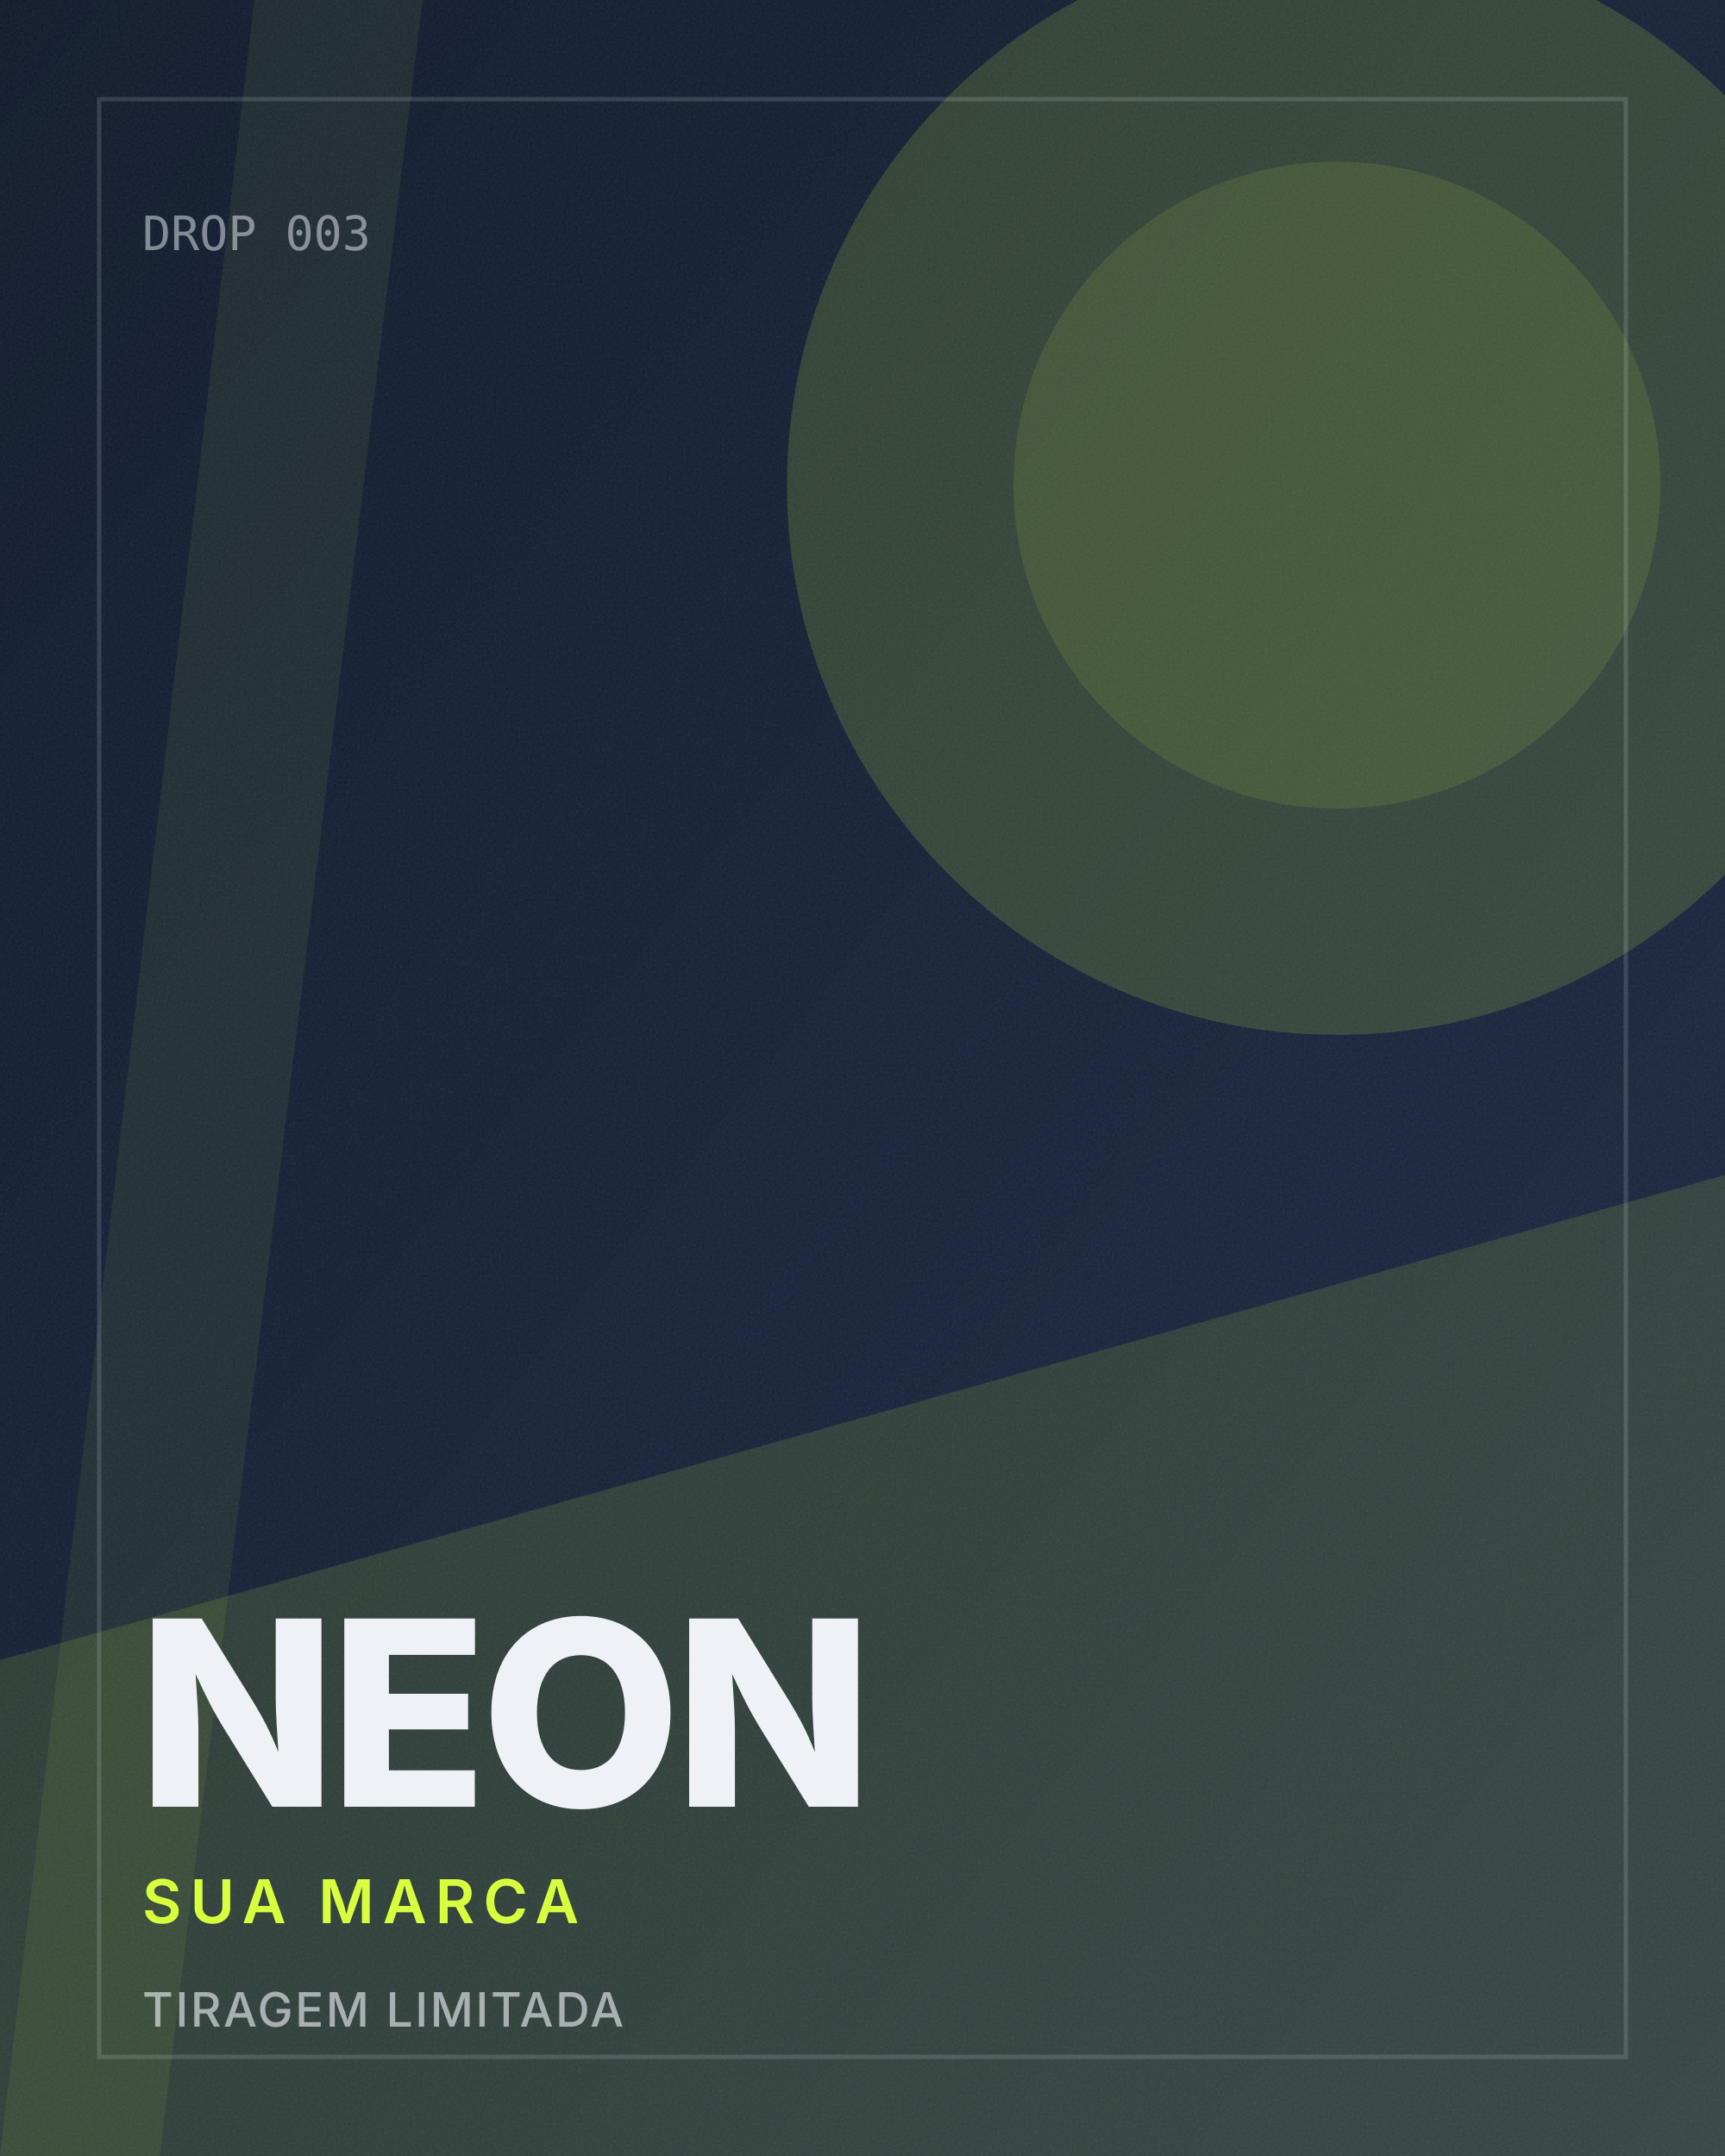
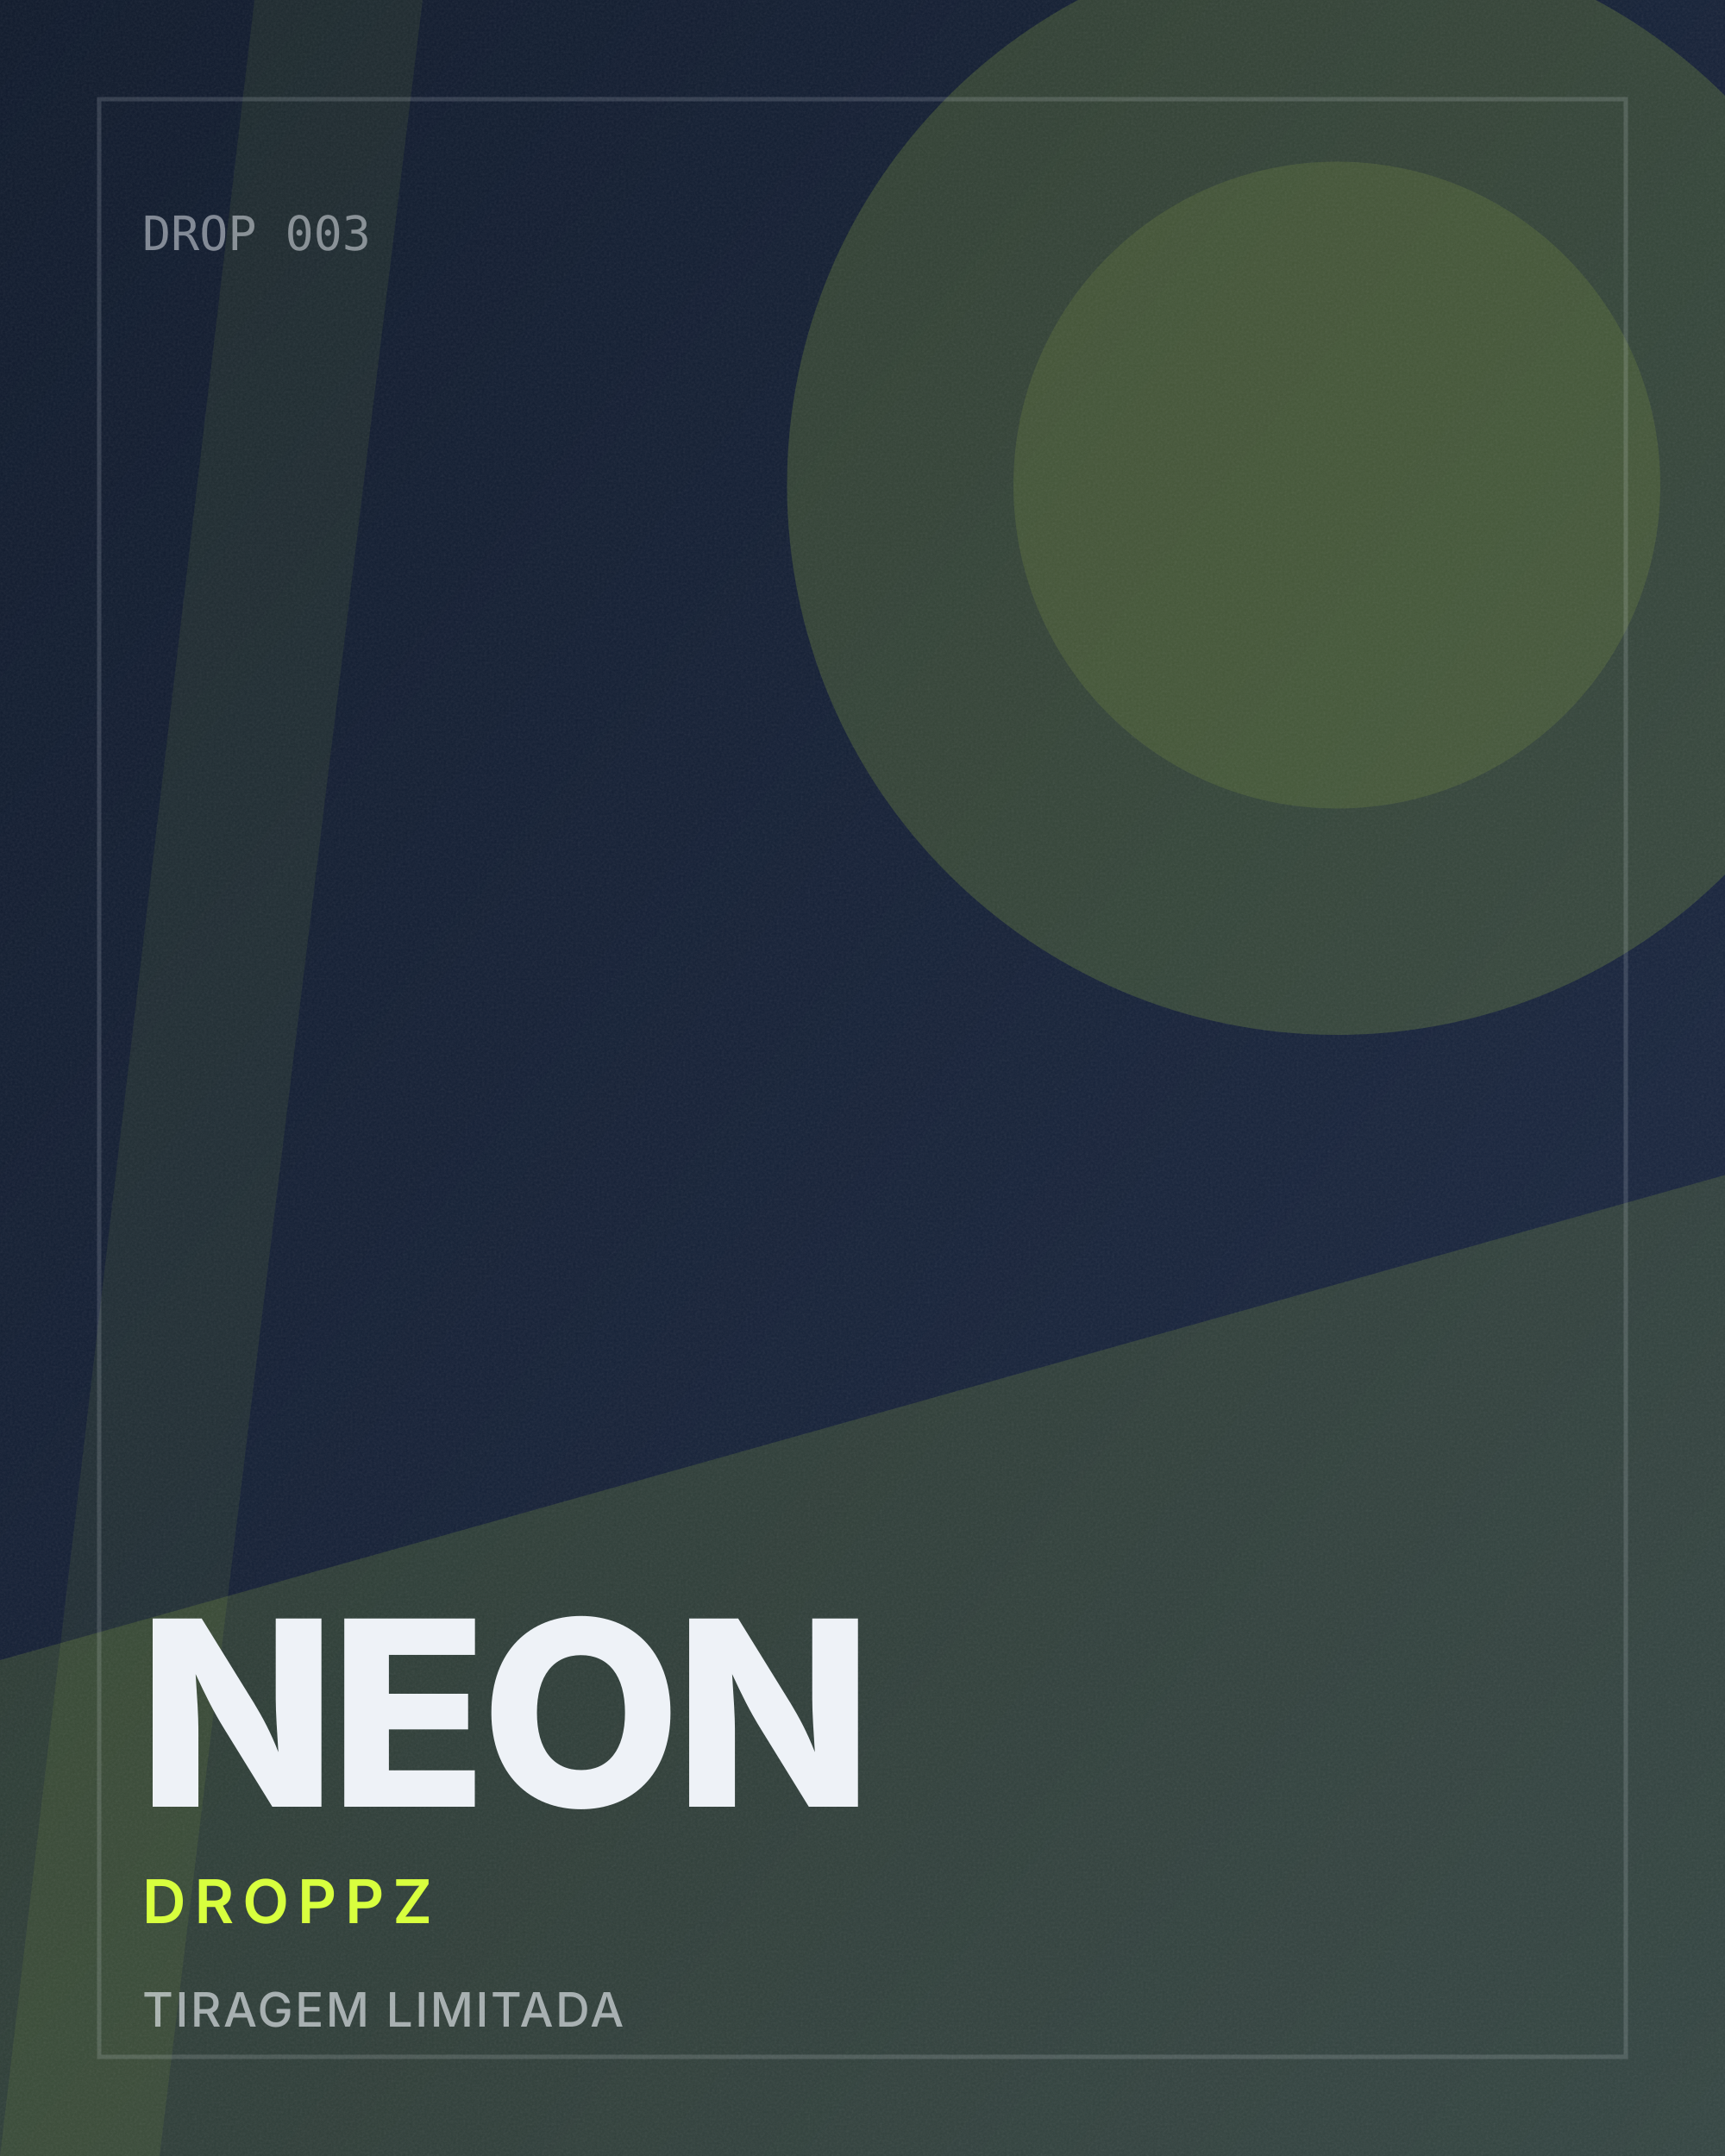
- <svg xmlns="http://www.w3.org/2000/svg" viewBox="0 0 800 1000" width="800" height="1000" role="img" aria-label="NEON — SUA MARCA">
+ <svg xmlns="http://www.w3.org/2000/svg" viewBox="0 0 800 1000" width="800" height="1000" role="img" aria-label="NEON — DROPPZ">
  <defs>
    <linearGradient id="bg" x1="0" y1="0" x2="1" y2="1">
      <stop offset="0" stop-color="#101a2c" />
      <stop offset="1" stop-color="#1d2a44" />
    </linearGradient>
    <filter id="grao" x="0" y="0" width="100%" height="100%">
      <feTurbulence type="fractalNoise" baseFrequency="0.9" numOctaves="4" stitchTiles="stitch" />
      <feColorMatrix type="saturate" values="0" />
    </filter>
  </defs>
  <rect width="800" height="1000" fill="url(#bg)" />
  <circle cx="620" cy="225" r="255" fill="#d8ff3e" opacity="0.16" />
  <circle cx="620" cy="225" r="150" fill="#d8ff3e" opacity="0.1" />
  <path d="M0 770 L800 545 L800 1000 L0 1000 Z" fill="#d8ff3e" opacity="0.13" />
  <path d="M118 0 L196 0 L74 1000 L0 1000 Z" fill="#d8ff3e" opacity="0.07" />
  <rect width="800" height="1000" filter="url(#grao)" opacity="0.09" />
  <text x="64" y="838" font-family="Inter, Segoe UI, Helvetica, Arial, sans-serif" font-size="120" font-weight="800" letter-spacing="-3" fill="#eef2f7">NEON</text>
-   <text x="66" y="892" font-family="Inter, Segoe UI, Helvetica, Arial, sans-serif" font-size="28" font-weight="600" letter-spacing="4" fill="#d8ff3e">SUA MARCA</text>
+   <text x="66" y="892" font-family="Inter, Segoe UI, Helvetica, Arial, sans-serif" font-size="28" font-weight="600" letter-spacing="4" fill="#d8ff3e">DROPPZ</text>
  <text x="66" y="940" font-family="Inter, Segoe UI, Helvetica, Arial, sans-serif" font-size="22" font-weight="500" letter-spacing="1" fill="#eef2f7" opacity="0.62">TIRAGEM LIMITADA</text>
  <text x="66" y="116" font-family="ui-monospace, Consolas, monospace" font-size="22" fill="#eef2f7" opacity="0.5">DROP 003</text>
  <rect x="46" y="46" width="708" height="908" fill="none" stroke="#eef2f7" stroke-opacity="0.15" stroke-width="2" />
</svg>
